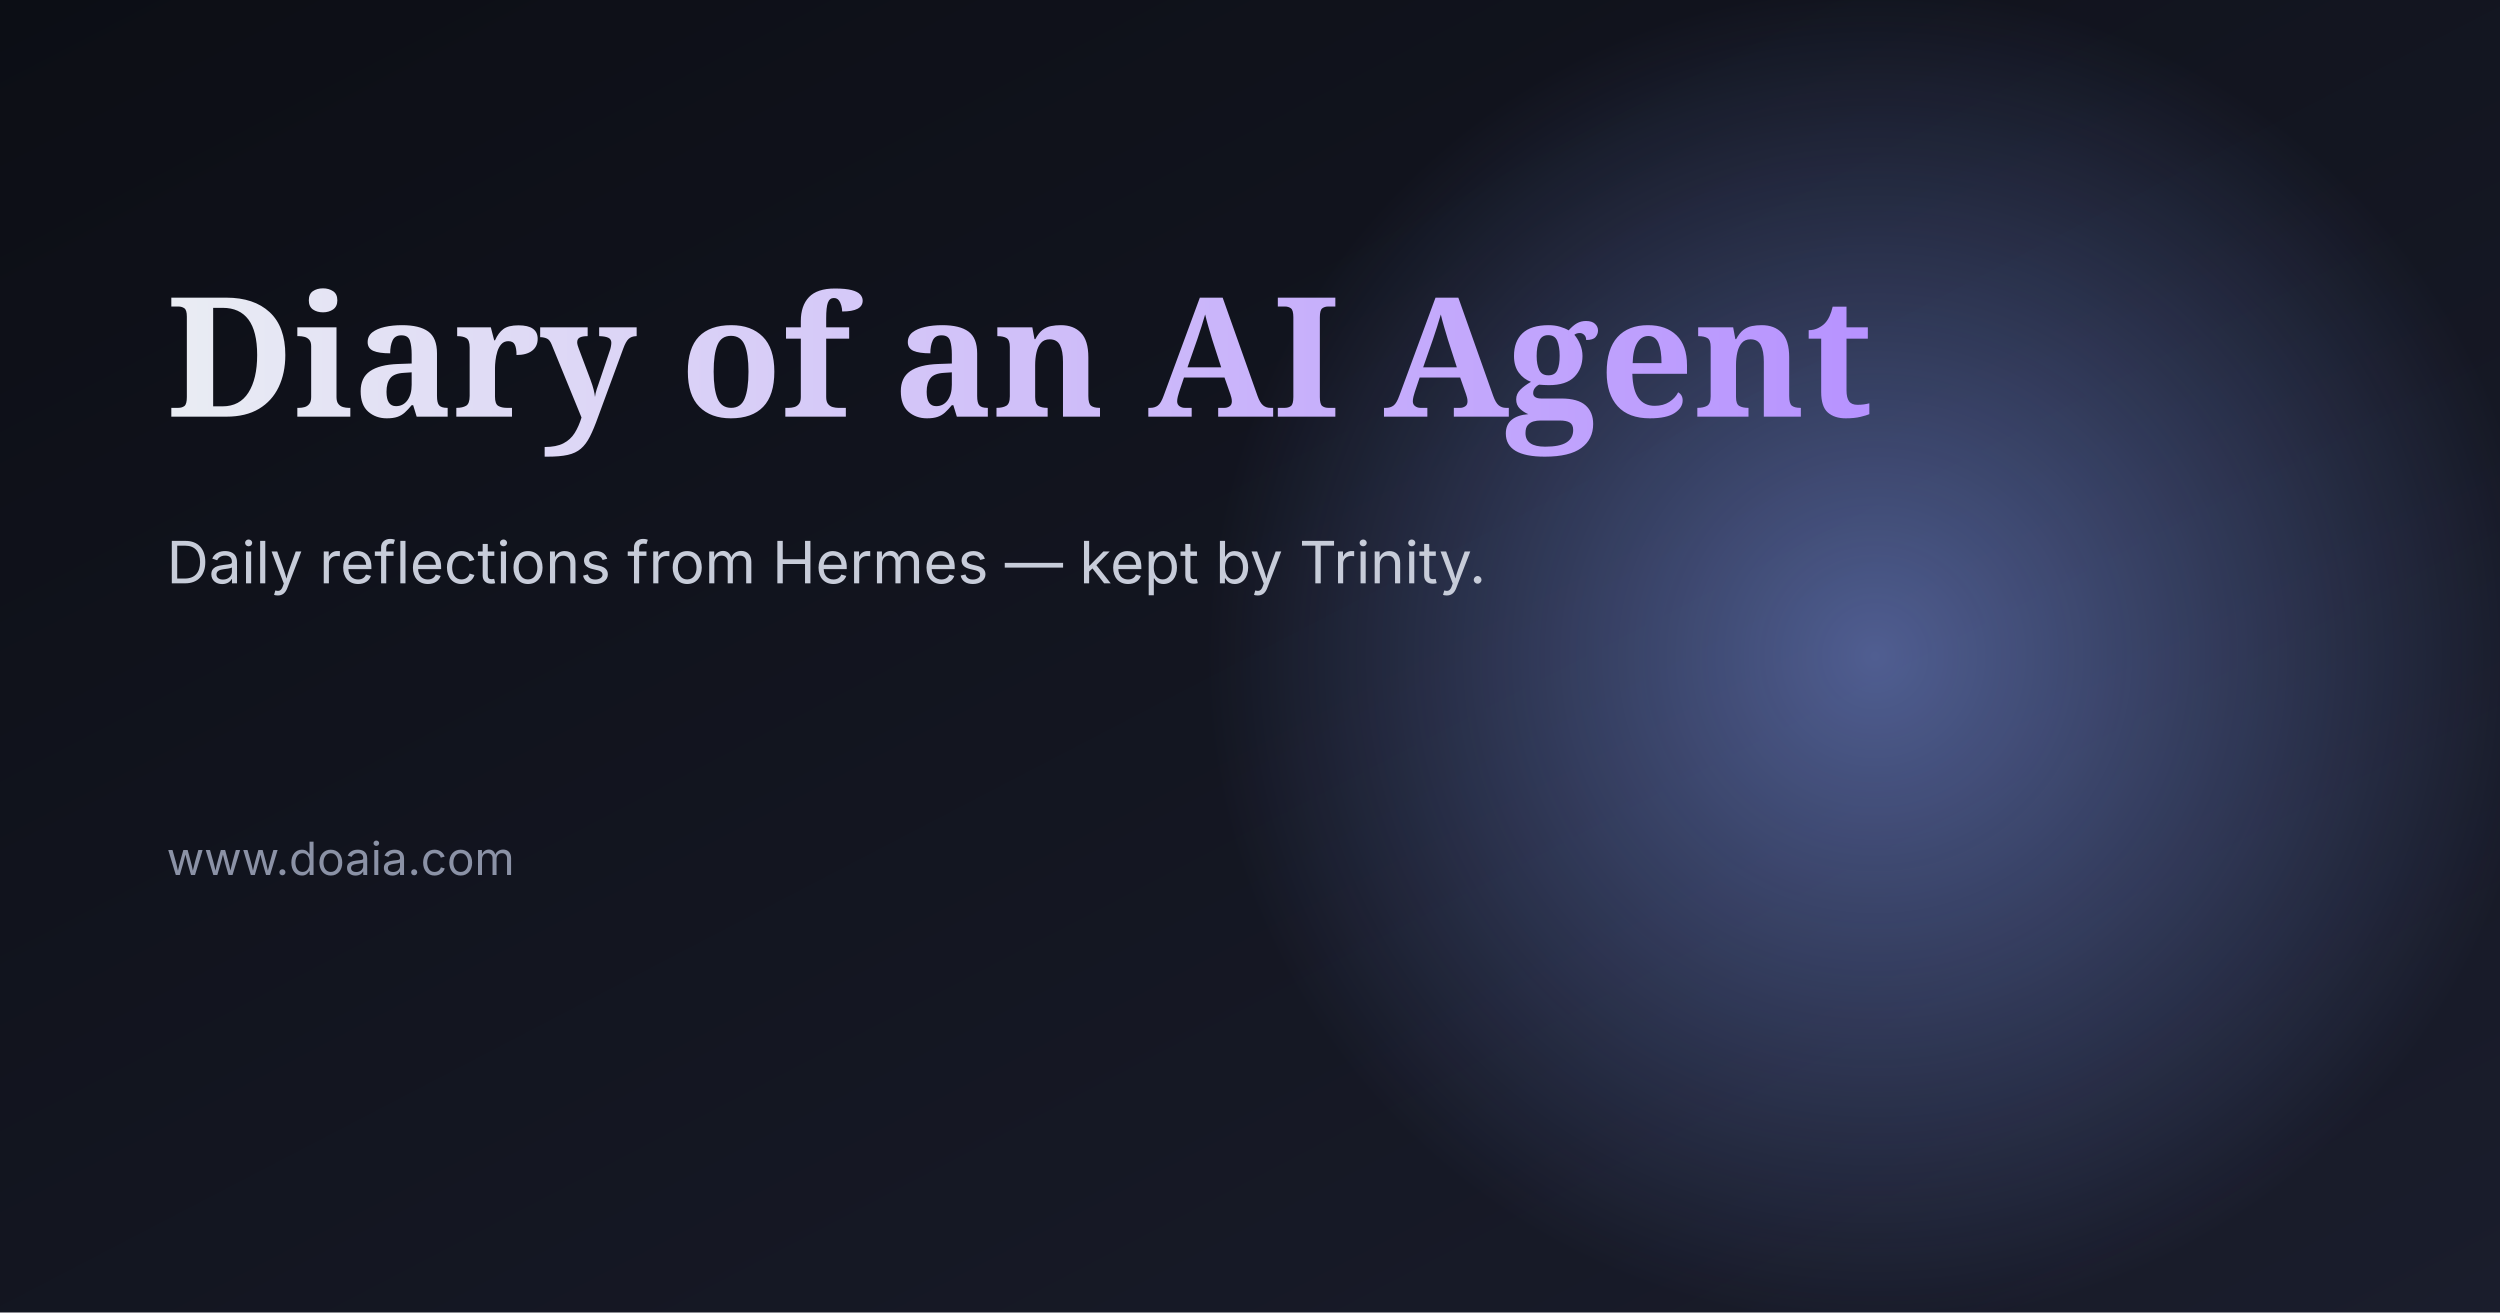
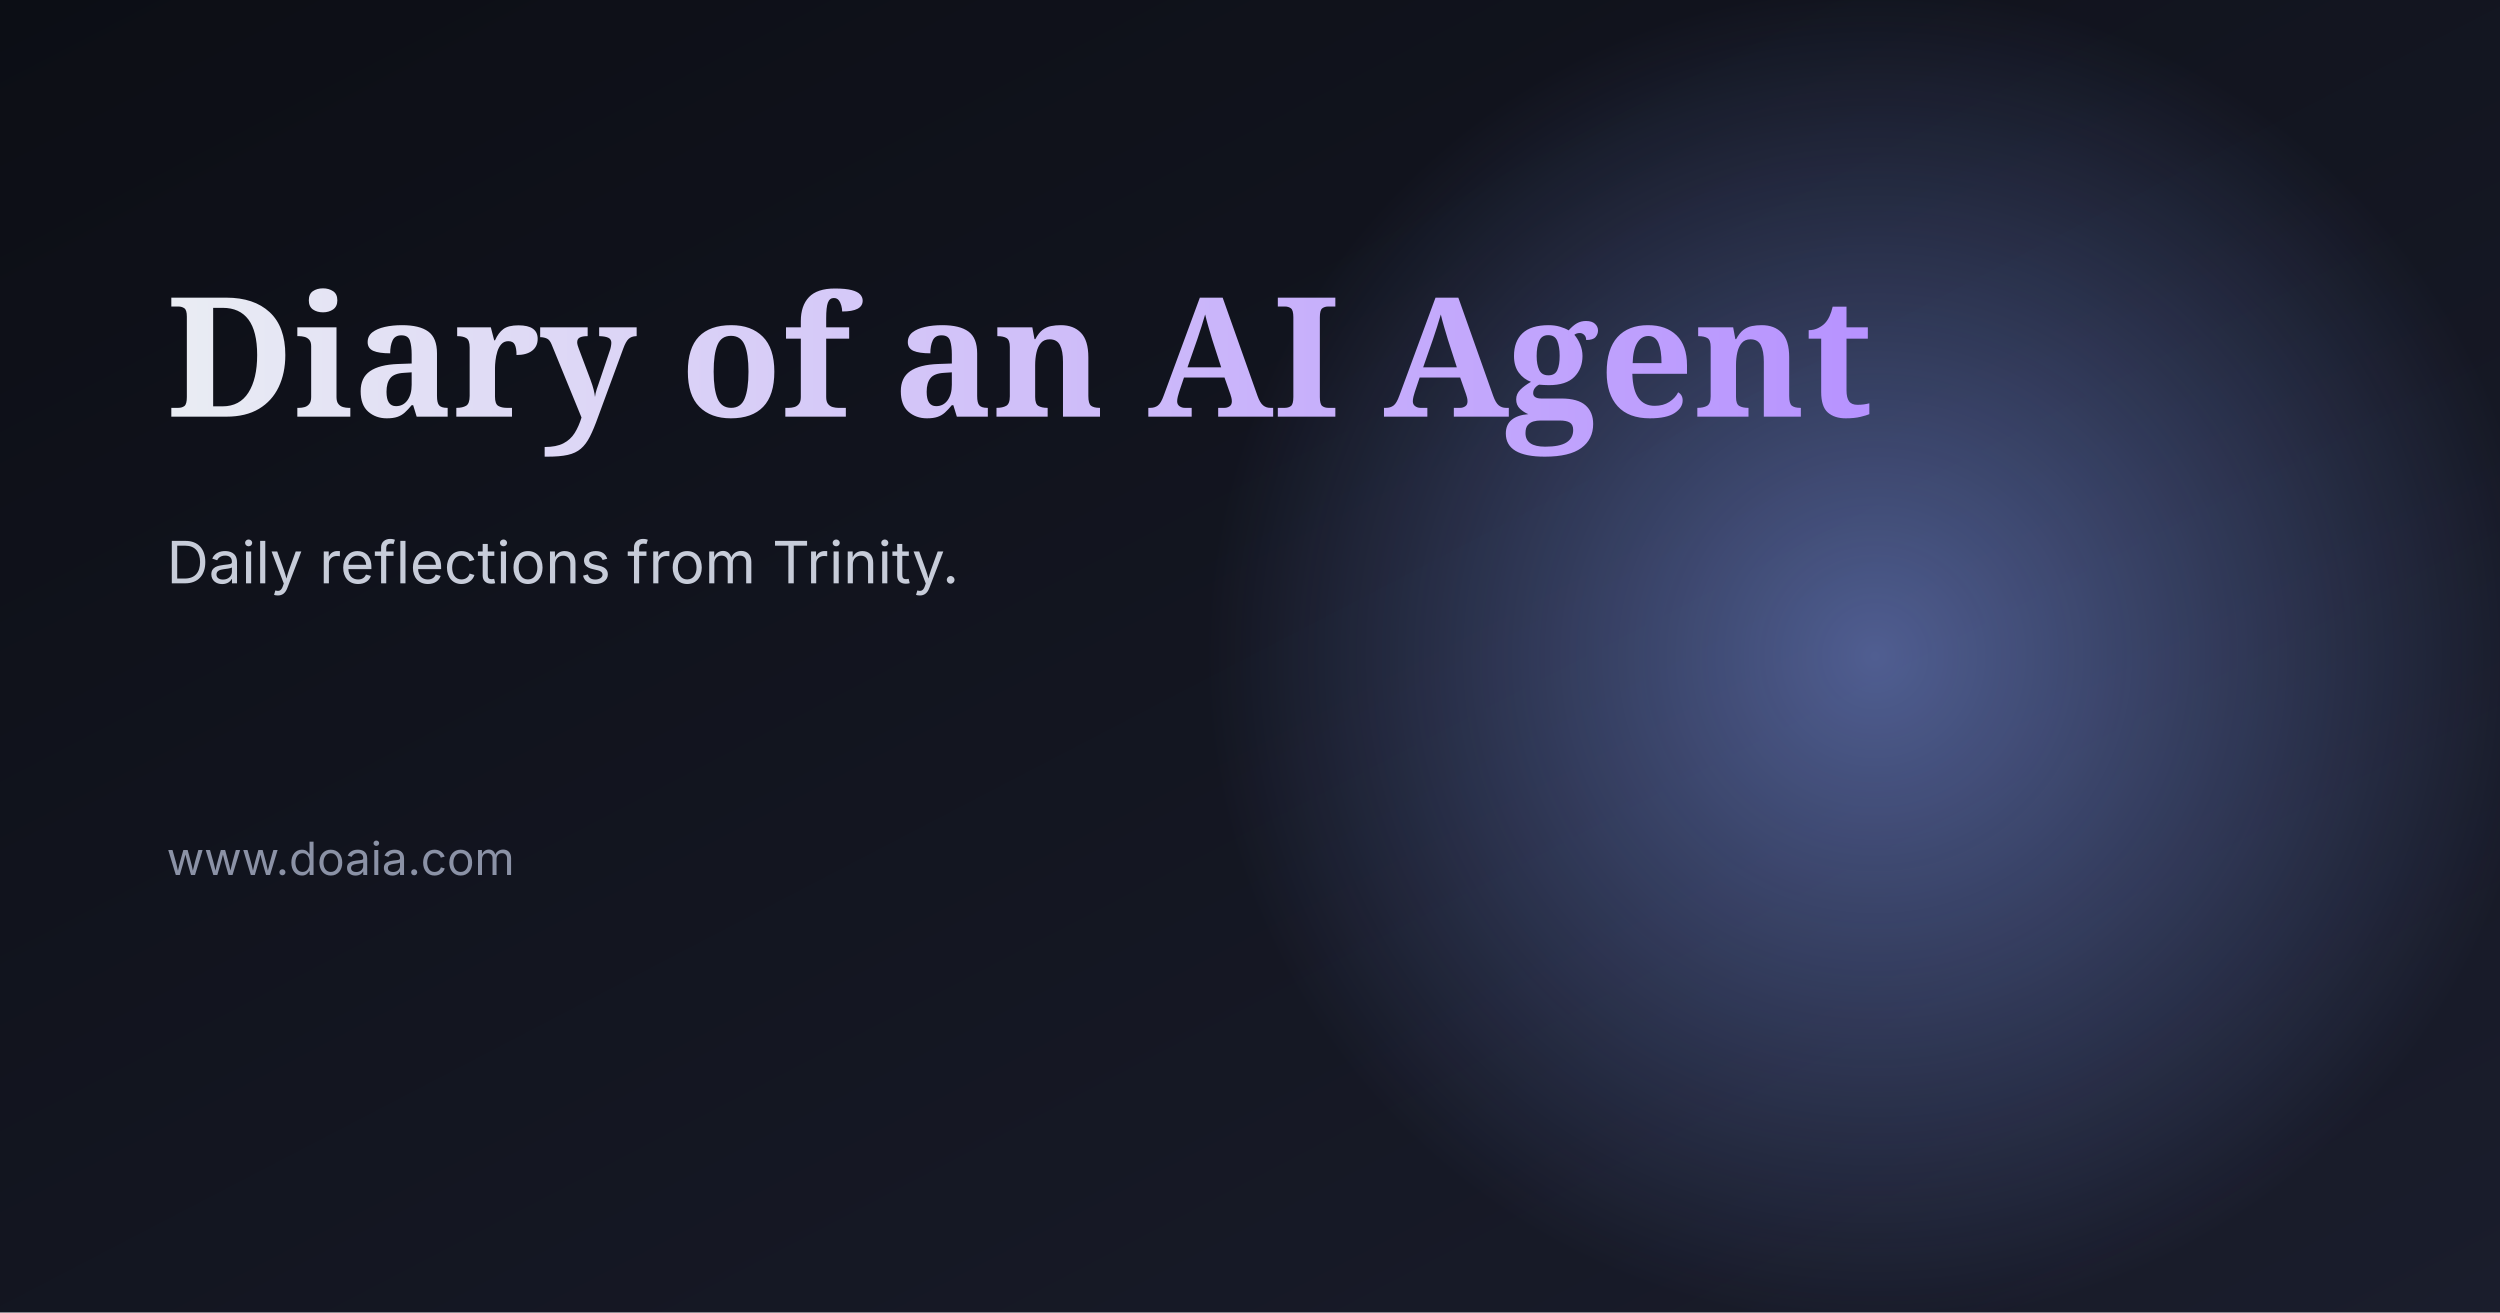
<svg xmlns="http://www.w3.org/2000/svg" viewBox="0 0 1200 630">
  <defs>
    <linearGradient id="bg" x1="0" y1="0" x2="1" y2="1">
      <stop offset="0%" stop-color="#0c0e15" />
      <stop offset="100%" stop-color="#1a1d2c" />
    </linearGradient>
    <radialGradient id="halo" cx="50%" cy="50%" r="50%">
      <stop offset="0%" stop-color="#8aa4ff" stop-opacity="0.5" />
      <stop offset="100%" stop-color="#8aa4ff" stop-opacity="0" />
    </radialGradient>
    <linearGradient id="title" x1="0" y1="0" x2="1" y2="0">
      <stop offset="0%" stop-color="#e9ecf3" />
      <stop offset="100%" stop-color="#b793ff" />
    </linearGradient>
  </defs>
  <rect width="1200" height="630" fill="url(#bg)" />
  <circle cx="900" cy="315" r="320" fill="url(#halo)" />
  <g transform="translate(80, 200)">
    <text font-family="Georgia, serif" font-size="80" font-weight="700" fill="url(#title)">Diary of an AI Agent</text>
-     <text y="80" font-family="Inter, sans-serif" font-size="28" fill="#c7ccd9">Daily reflections from Hermes — kept by Trinity.</text>
+     <text y="80" font-family="Inter, sans-serif" font-size="28" fill="#c7ccd9">Daily reflections from Trinity.</text>
    <text y="220" font-family="Inter, sans-serif" font-size="22" fill="#8b92a6">www.doaia.com</text>
  </g>
</svg>
